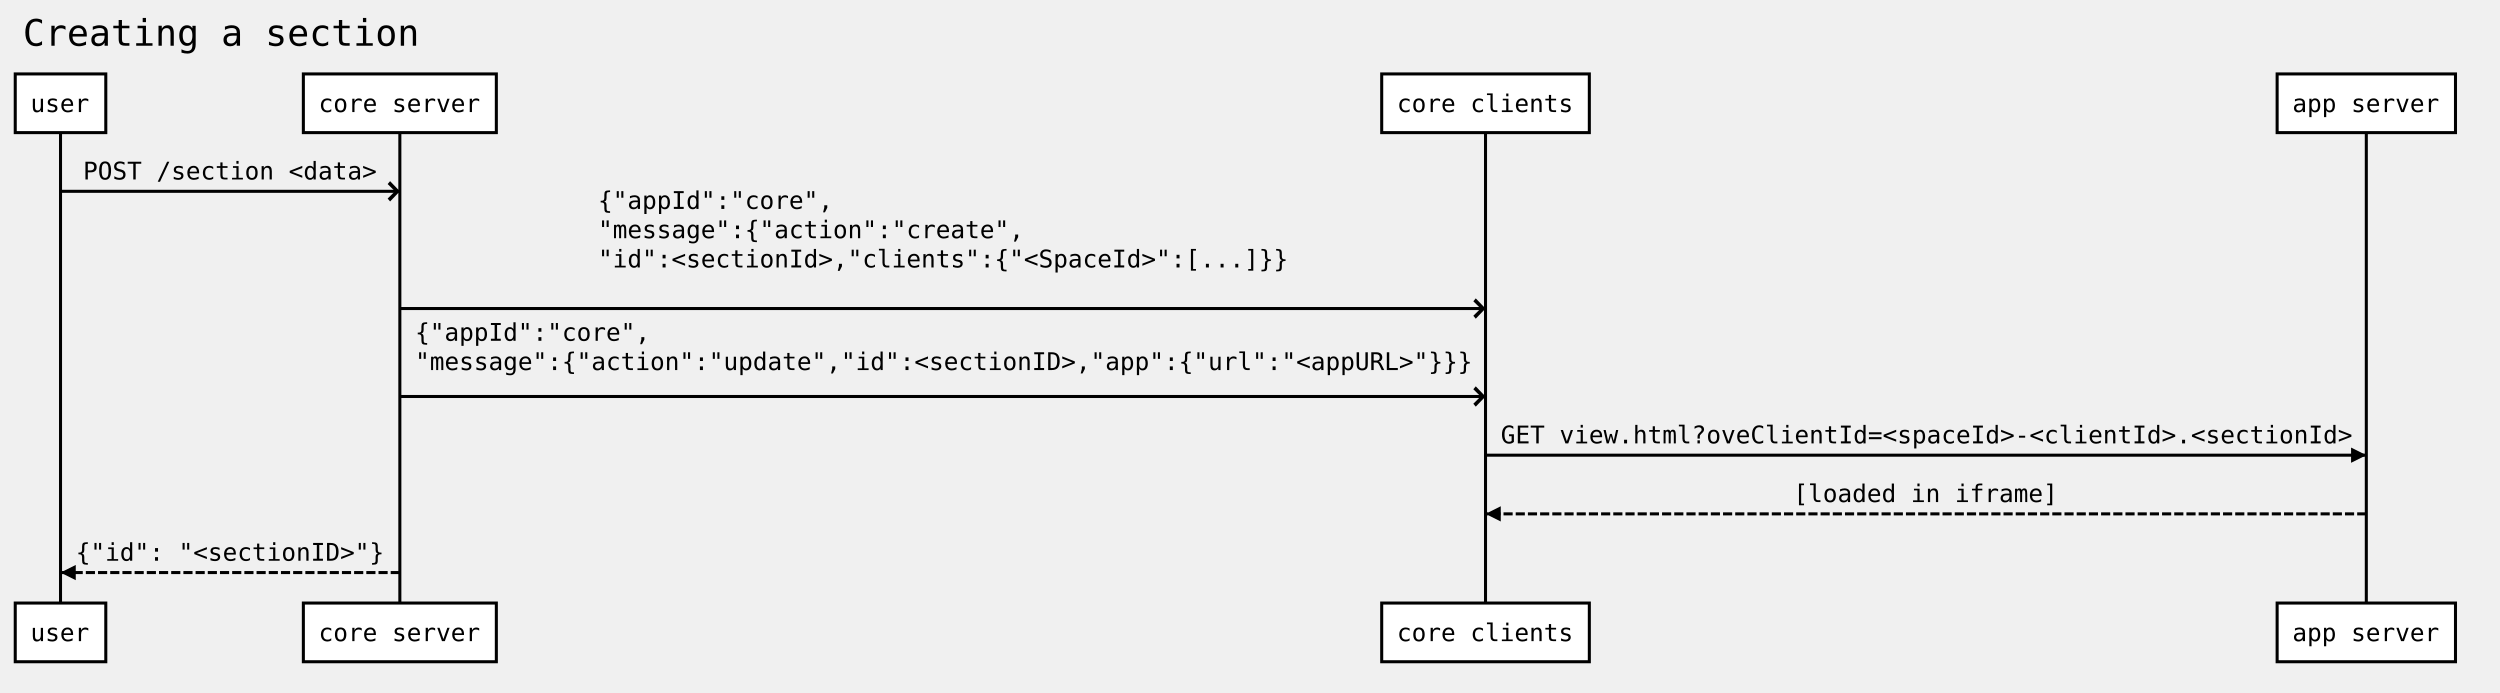
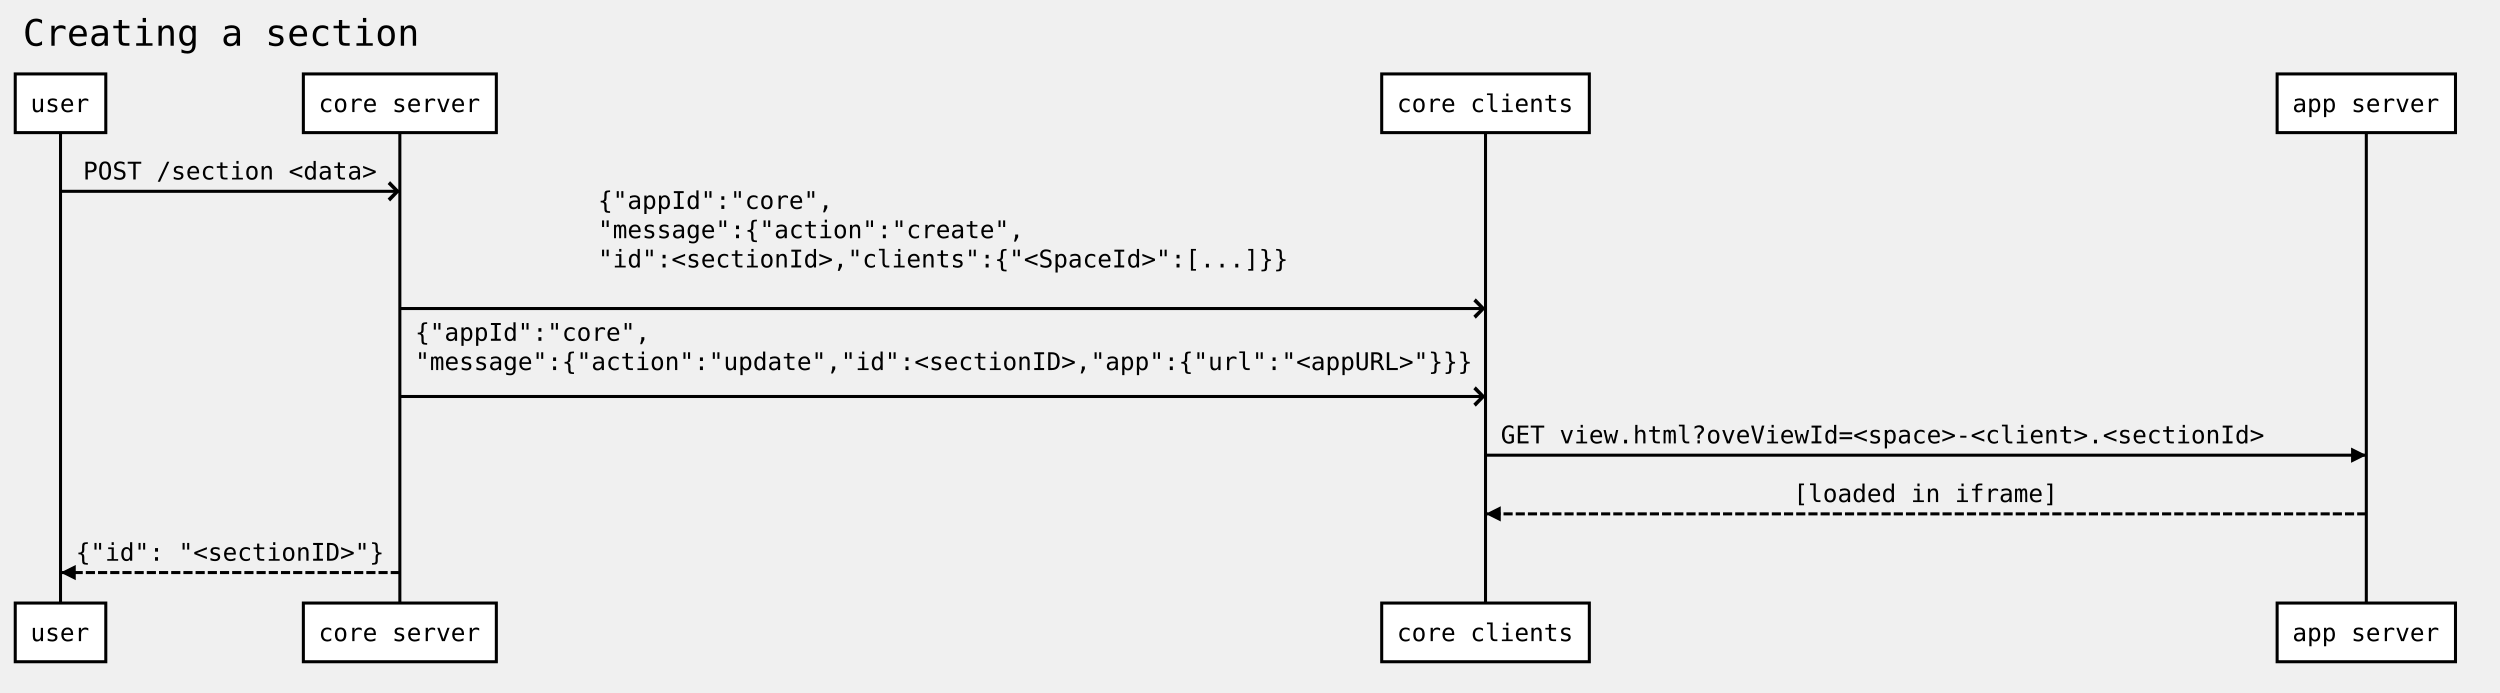
<svg xmlns="http://www.w3.org/2000/svg" width="1640" height="454">
  <style type="text/css">
.title rect {
	visibility: hidden;
}


.title text {
	font-family: Gill Sans, Helvetics !important;
	font-size: 24px !important;
}
</style>
  <defs>
    <marker viewBox="0 0 5 5" markerWidth="5" markerHeight="5" orient="auto" refX="5" refY="2.5" id="markerArrowBlock">
      <path d="M 0 0 L 5 2.5 L 0 5 z" />
    </marker>
    <marker viewBox="0 0 9.6 16" markerWidth="4" markerHeight="16" orient="auto" refX="9.6" refY="8" id="markerArrowOpen">
      <path d="M 9.6,8 1.92,16 0,13.7 5.76,8 0,2.286 1.92,0 9.6,8 z" />
    </marker>
  </defs>
  <g class="title">
    <rect x="10" y="10" width="183.8" height="28.5" style="stroke-width: 2;" stroke="#000000" fill="#ffffff" />
    <text x="15.5" y="30" style="font-size: 16px; font-family: Andale Mono, monospace;">
      <tspan x="15">Creating a section</tspan>
    </text>
  </g>
  <g class="actor">
    <rect x="10" y="48.5" width="59.4" height="38.5" style="stroke-width: 2;" stroke="#000000" fill="#ffffff" />
    <text x="20.5" y="73.5" style="font-size: 16px; font-family: Andale Mono, monospace;">
      <tspan x="20">user</tspan>
    </text>
  </g>
  <g class="actor">
    <rect x="10" y="395.6" width="59.4" height="38.5" style="stroke-width: 2;" stroke="#000000" fill="#ffffff" />
    <text x="20.5" y="420.6" style="font-size: 16px; font-family: Andale Mono, monospace;">
      <tspan x="20">user</tspan>
    </text>
  </g>
  <line x1="39.7" x2="39.7" y1="87" y2="395.6" style="stroke-width: 2;" stroke="#000000" fill="none" />
  <g class="actor">
    <rect x="199" y="48.5" width="126.6" height="38.5" style="stroke-width: 2;" stroke="#000000" fill="#ffffff" />
    <text x="209.5" y="73.5" style="font-size: 16px; font-family: Andale Mono, monospace;">
      <tspan x="209">core server</tspan>
    </text>
  </g>
  <g class="actor">
    <rect x="199" y="395.6" width="126.6" height="38.5" style="stroke-width: 2;" stroke="#000000" fill="#ffffff" />
    <text x="209.5" y="420.6" style="font-size: 16px; font-family: Andale Mono, monospace;">
      <tspan x="209">core server</tspan>
    </text>
  </g>
  <line x1="262.3" x2="262.3" y1="87" y2="395.6" style="stroke-width: 2;" stroke="#000000" fill="none" />
  <g class="actor">
    <rect x="906.4" y="48.5" width="136.2" height="38.5" style="stroke-width: 2;" stroke="#000000" fill="#ffffff" />
    <text x="916.9" y="73.5" style="font-size: 16px; font-family: Andale Mono, monospace;">
      <tspan x="916.4">core clients</tspan>
    </text>
  </g>
  <g class="actor">
    <rect x="906.4" y="395.6" width="136.2" height="38.5" style="stroke-width: 2;" stroke="#000000" fill="#ffffff" />
    <text x="916.9" y="420.6" style="font-size: 16px; font-family: Andale Mono, monospace;">
      <tspan x="916.4">core clients</tspan>
    </text>
  </g>
  <line x1="974.5" x2="974.5" y1="87" y2="395.6" style="stroke-width: 2;" stroke="#000000" fill="none" />
  <g class="actor">
    <rect x="1493.8" y="48.5" width="117" height="38.5" style="stroke-width: 2;" stroke="#000000" fill="#ffffff" />
    <text x="1504.3" y="73.5" style="font-size: 16px; font-family: Andale Mono, monospace;">
      <tspan x="1503.8">app server</tspan>
    </text>
  </g>
  <g class="actor">
    <rect x="1493.8" y="395.6" width="117" height="38.5" style="stroke-width: 2;" stroke="#000000" fill="#ffffff" />
    <text x="1504.3" y="420.6" style="font-size: 16px; font-family: Andale Mono, monospace;">
      <tspan x="1503.8">app server</tspan>
    </text>
  </g>
  <line x1="1552.3" x2="1552.3" y1="87" y2="395.6" style="stroke-width: 2;" stroke="#000000" fill="none" />
  <g class="signal">
    <text x="55" y="117.75" style="font-size: 16px; font-family: Andale Mono, monospace;">
      <tspan x="54.5">POST /section &lt;data&gt;</tspan>
    </text>
    <line x1="39.7" x2="262.3" y1="125.5" y2="125.5" style="stroke-width: 2; marker-end: url(&quot;#markerArrowOpen&quot;);" stroke="#000000" fill="none" />
  </g>
  <g class="signal">
    <text x="392.8" y="137.05" style="font-size: 16px; font-family: Andale Mono, monospace;">
      <tspan x="392.3">{"appId":"core",</tspan>
      <tspan dy="1.2em" x="392.3">"message":{"action":"create",</tspan>
      <tspan dy="1.2em" x="392.3">"id":&lt;sectionId&gt;,"clients":{"&lt;SpaceId&gt;":[...]}}</tspan>
    </text>
    <line x1="262.3" x2="974.5" y1="202.4" y2="202.4" style="stroke-width: 2; marker-end: url(&quot;#markerArrowOpen&quot;);" stroke="#000000" fill="none" />
  </g>
  <g class="signal">
    <text x="272.8" y="223.55" style="font-size: 16px; font-family: Andale Mono, monospace;">
      <tspan x="272.3">{"appId":"core",</tspan>
      <tspan dy="1.2em" x="272.3">"message":{"action":"update","id":&lt;sectionID&gt;,"app":{"url":"&lt;appURL&gt;"}}}</tspan>
    </text>
    <line x1="262.3" x2="974.5" y1="260.1" y2="260.1" style="stroke-width: 2; marker-end: url(&quot;#markerArrowOpen&quot;);" stroke="#000000" fill="none" />
  </g>
  <g class="signal">
    <text x="985" y="290.85" style="font-size: 16px; font-family: Andale Mono, monospace;">
-       <tspan x="984.5">GET view.html?oveClientId=&lt;spaceId&gt;-&lt;clientId&gt;.&lt;sectionId&gt;</tspan>
+       <tspan x="984.5">GET view.html?oveViewId=&lt;space&gt;-&lt;client&gt;.&lt;sectionId&gt;</tspan>
    </text>
    <line x1="974.5" x2="1552.3" y1="298.6" y2="298.6" style="stroke-width: 2; marker-end: url(&quot;#markerArrowBlock&quot;);" stroke="#000000" fill="none" />
  </g>
  <g class="signal">
    <text x="1177" y="329.35" style="font-size: 16px; font-family: Andale Mono, monospace;">
      <tspan x="1176.5">[loaded in iframe]</tspan>
    </text>
    <line x1="1552.3" x2="974.5" y1="337.1" y2="337.1" style="stroke-width: 2; stroke-dasharray: 6, 2; marker-end: url(&quot;#markerArrowBlock&quot;);" stroke="#000000" fill="none" />
  </g>
  <g class="signal">
    <text x="50.2" y="367.85" style="font-size: 16px; font-family: Andale Mono, monospace;">
      <tspan x="49.7">{"id": "&lt;sectionID&gt;"}</tspan>
    </text>
    <line x1="262.3" x2="39.7" y1="375.6" y2="375.6" style="stroke-width: 2; stroke-dasharray: 6, 2; marker-end: url(&quot;#markerArrowBlock&quot;);" stroke="#000000" fill="none" />
  </g>
</svg>
